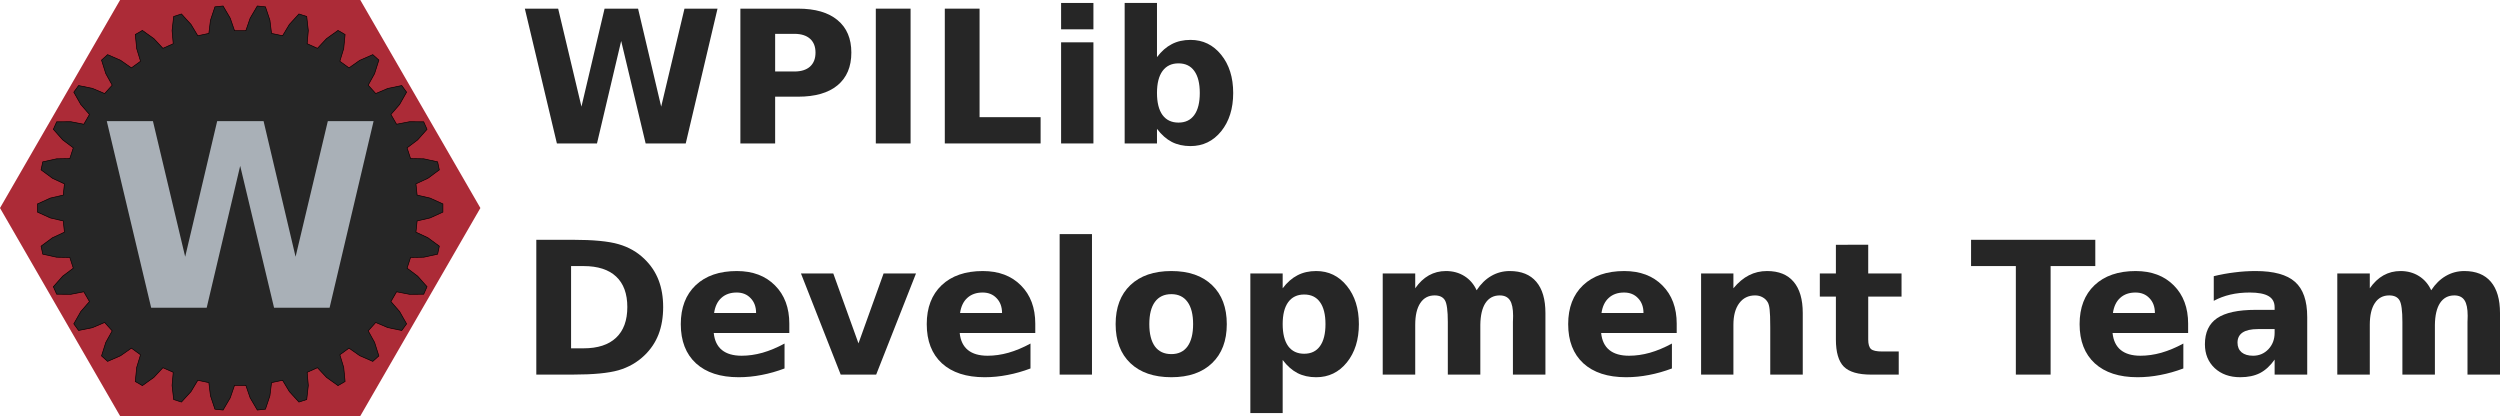
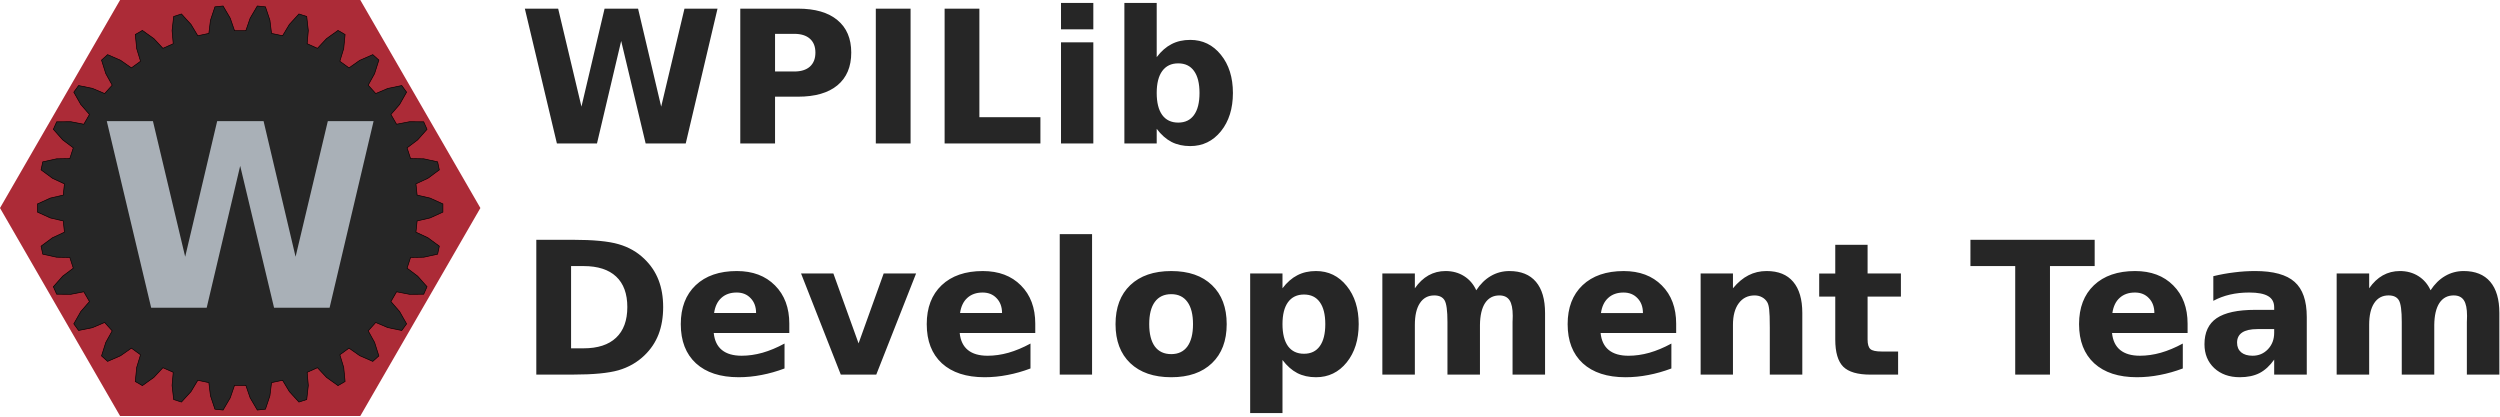
- <svg xmlns="http://www.w3.org/2000/svg" width="3893.586" height="647.928" viewBox="0 0 1030.177 171.431" version="1.1" id="svg8">
-   <g style="display:inline" id="layer1" transform="translate(-6.345729,-91.74732)">
-     <path id="path32" d="m 154.809,263.178 -98.976,-10e-6 -49.488,-85.715 49.488,-85.715 98.976,4e-6 49.488,85.715 z" style="fill:#ac2b37;fill-opacity:1;stroke-width:0.278" />
+ <svg xmlns="http://www.w3.org/2000/svg" id="svg8" version="1.1" viewBox="0 0 1030.177 171.431" height="647.928" width="3893.586">
+   <g transform="translate(-6.345729,-91.74732)" id="layer1" style="display:inline">
+     <path d="m 154.809,263.178 -98.976,-10e-6 -49.488,-85.715 49.488,-85.715 98.976,4e-6 49.488,85.715 z" id="path32" style="fill:#ac2b37;fill-opacity:1;stroke-width:0.278" />
  </g>
-   <g transform="translate(-6.345729,-6.413923)" style="display:inline" id="layer2">
-     <g transform="translate(105.3209,92.12939)" id="g848">
-       <path d="m 72.908,-5.325 5.308,1.226 5.312,2.412 v 3.375 l -5.312,2.412 -5.308,1.226 -0.486,4.626 4.938,2.302 4.694,3.464 -0.702,3.301 -5.697,1.255 -5.447,0.095 -1.437,4.423 4.351,3.279 3.872,4.364 -1.373,3.083 -5.834,0.043 -5.348,-1.04 -2.325,4.028 3.574,4.112 2.88,5.074 -1.984,2.73 -5.715,-1.171 -5.015,-2.129 -3.112,3.456 2.641,4.765 1.762,5.561 -2.508,2.258 -5.347,-2.334 -4.463,-3.125 -3.763,2.734 1.593,5.21 0.567,5.806 -2.922,1.687 -4.745,-3.394 -3.716,-3.985 -4.249,1.892 0.475,5.427 -0.652,5.797 -3.209,1.043 -3.935,-4.307 -2.806,-4.67 -4.549,0.967 -0.664,5.407 -1.843,5.535 -3.356,0.353 -2.954,-5.031 -1.774,-5.151 h -4.651 l -1.774,5.151 -2.954,5.031 -3.356,-0.353 -1.843,-5.535 -0.664,-5.407 -4.549,-0.967 -2.806,4.67 -3.935,4.307 -3.209,-1.043 -0.652,-5.797 0.475,-5.427 -4.249,-1.892 -3.716,3.985 -4.745,3.394 -2.922,-1.687 0.567,-5.806 1.593,-5.21 -3.763,-2.734 -4.463,3.125 -5.347,2.334 -2.508,-2.258 1.762,-5.561 2.641,-4.765 -3.112,-3.456 -5.015,2.129 -5.715,1.171 -1.984,-2.73 2.88,-5.074 3.574,-4.112 -2.325,-4.028 -5.348,1.04 -5.834,-0.043 -1.373,-3.083 3.872,-4.364 4.351,-3.279 -1.437,-4.423 -5.447,-0.095 -5.697,-1.255 -0.702,-3.301 4.694,-3.464 4.938,-2.302 -0.486,-4.626 -5.308,-1.226 -5.312,-2.412 v -3.375 l 5.312,-2.412 5.308,-1.226 0.486,-4.626 -4.938,-2.302 -4.694,-3.464 0.702,-3.301 5.697,-1.255 5.447,-0.095 1.437,-4.423 -4.351,-3.279 -3.872,-4.364 1.373,-3.083 5.834,-0.043 5.348,1.04 2.325,-4.028 -3.574,-4.112 -2.88,-5.074 1.984,-2.73 5.715,1.171 5.015,2.129 3.112,-3.456 -2.641,-4.765 -1.762,-5.561 2.508,-2.258 5.347,2.334 4.463,3.125 3.763,-2.734 -1.593,-5.21 -0.567,-5.806 2.922,-1.687 4.745,3.394 3.716,3.985 4.249,-1.892 -0.475,-5.427 0.652,-5.797 3.209,-1.043 3.935,4.307 2.806,4.67 4.549,-0.967 0.664,-5.407 1.843,-5.535 3.356,-0.353 2.954,5.031 1.774,5.151 h 4.651 l 1.774,-5.151 2.954,-5.031 3.356,0.353 1.843,5.535 0.664,5.407 4.549,0.967 2.806,-4.67 3.935,-4.307 3.209,1.043 0.652,5.797 -0.475,5.427 4.249,1.892 3.716,-3.985 4.745,-3.394 2.922,1.687 -0.567,5.806 -1.593,5.21 3.763,2.734 4.463,-3.125 5.347,-2.334 2.508,2.258 -1.762,5.561 -2.641,4.765 3.112,3.456 5.015,-2.129 5.715,-1.171 1.984,2.73 -2.88,5.074 -3.574,4.112 2.325,4.028 5.348,-1.04 5.834,0.043 1.373,3.083 -3.872,4.364 -4.351,3.279 1.437,4.423 5.447,0.095 5.697,1.255 0.702,3.301 -4.694,3.464 -4.938,2.302 z" style="fill:#262626;fill-opacity:1;stroke:#000000;stroke-width:0.265" id="path844" />
+   <g id="layer2" style="display:inline" transform="translate(-6.345729,-6.413923)">
+     <g id="g848" transform="translate(105.3209,92.12939)">
+       <path id="path844" style="fill:#262626;fill-opacity:1;stroke:#000000;stroke-width:0.265" d="m 72.908,-5.325 5.308,1.226 5.312,2.412 v 3.375 l -5.312,2.412 -5.308,1.226 -0.486,4.626 4.938,2.302 4.694,3.464 -0.702,3.301 -5.697,1.255 -5.447,0.095 -1.437,4.423 4.351,3.279 3.872,4.364 -1.373,3.083 -5.834,0.043 -5.348,-1.04 -2.325,4.028 3.574,4.112 2.88,5.074 -1.984,2.73 -5.715,-1.171 -5.015,-2.129 -3.112,3.456 2.641,4.765 1.762,5.561 -2.508,2.258 -5.347,-2.334 -4.463,-3.125 -3.763,2.734 1.593,5.21 0.567,5.806 -2.922,1.687 -4.745,-3.394 -3.716,-3.985 -4.249,1.892 0.475,5.427 -0.652,5.797 -3.209,1.043 -3.935,-4.307 -2.806,-4.67 -4.549,0.967 -0.664,5.407 -1.843,5.535 -3.356,0.353 -2.954,-5.031 -1.774,-5.151 h -4.651 l -1.774,5.151 -2.954,5.031 -3.356,-0.353 -1.843,-5.535 -0.664,-5.407 -4.549,-0.967 -2.806,4.67 -3.935,4.307 -3.209,-1.043 -0.652,-5.797 0.475,-5.427 -4.249,-1.892 -3.716,3.985 -4.745,3.394 -2.922,-1.687 0.567,-5.806 1.593,-5.21 -3.763,-2.734 -4.463,3.125 -5.347,2.334 -2.508,-2.258 1.762,-5.561 2.641,-4.765 -3.112,-3.456 -5.015,2.129 -5.715,1.171 -1.984,-2.73 2.88,-5.074 3.574,-4.112 -2.325,-4.028 -5.348,1.04 -5.834,-0.043 -1.373,-3.083 3.872,-4.364 4.351,-3.279 -1.437,-4.423 -5.447,-0.095 -5.697,-1.255 -0.702,-3.301 4.694,-3.464 4.938,-2.302 -0.486,-4.626 -5.308,-1.226 -5.312,-2.412 v -3.375 l 5.312,-2.412 5.308,-1.226 0.486,-4.626 -4.938,-2.302 -4.694,-3.464 0.702,-3.301 5.697,-1.255 5.447,-0.095 1.437,-4.423 -4.351,-3.279 -3.872,-4.364 1.373,-3.083 5.834,-0.043 5.348,1.04 2.325,-4.028 -3.574,-4.112 -2.88,-5.074 1.984,-2.73 5.715,1.171 5.015,2.129 3.112,-3.456 -2.641,-4.765 -1.762,-5.561 2.508,-2.258 5.347,2.334 4.463,3.125 3.763,-2.734 -1.593,-5.21 -0.567,-5.806 2.922,-1.687 4.745,3.394 3.716,3.985 4.249,-1.892 -0.475,-5.427 0.652,-5.797 3.209,-1.043 3.935,4.307 2.806,4.67 4.549,-0.967 0.664,-5.407 1.843,-5.535 3.356,-0.353 2.954,5.031 1.774,5.151 h 4.651 l 1.774,-5.151 2.954,-5.031 3.356,0.353 1.843,5.535 0.664,5.407 4.549,0.967 2.806,-4.67 3.935,-4.307 3.209,1.043 0.652,5.797 -0.475,5.427 4.249,1.892 3.716,-3.985 4.745,-3.394 2.922,1.687 -0.567,5.806 -1.593,5.21 3.763,2.734 4.463,-3.125 5.347,-2.334 2.508,2.258 -1.762,5.561 -2.641,4.765 3.112,3.456 5.015,-2.129 5.715,-1.171 1.984,2.73 -2.88,5.074 -3.574,4.112 2.325,4.028 5.348,-1.04 5.834,0.043 1.373,3.083 -3.872,4.364 -4.351,3.279 1.437,4.423 5.447,0.095 5.697,1.255 0.702,3.301 -4.694,3.464 -4.938,2.302 z" />
    </g>
  </g>
-   <g style="display:inline" transform="translate(-4.3060808e-4,13.26021)" id="layer3">
-     <g id="g7" style="display:inline" transform="translate(-6.345296,-32.93438)">
-       <path id="path4489" style="font-weight:bold;fill:#a9b0b7;fill-opacity:1;stroke-width:1.099px" d="M 50.35,69.576 H 69.361 L 82.653,125.475 95.841,69.576 h 19.114 l 13.189,55.898 13.292,-55.898 h 18.856 l -18.135,76.918 h -22.875 L 105.321,88.02 91.514,146.494 H 68.639 Z" />
+   <g id="layer3" transform="translate(-4.3060808e-4,13.26021)" style="display:inline">
+     <g transform="translate(-6.345296,-32.93438)" style="display:inline" id="g7">
+       <path d="M 50.35,69.576 H 69.361 L 82.653,125.475 95.841,69.576 h 19.114 l 13.189,55.898 13.292,-55.898 h 18.856 l -18.135,76.918 h -22.875 L 105.321,88.02 91.514,146.494 H 68.639 Z" style="font-weight:bold;fill:#a9b0b7;fill-opacity:1;stroke-width:1.099px" id="path4489" />
    </g>
-     <g transform="matrix(2.855964,0,0,2.855964,-420.3037,58.1919)" id="text3692" style="font-style:normal;font-variant:normal;font-weight:normal;font-stretch:normal;font-size:25.4px;line-height:125%;font-family:sans-serif;-inkscape-font-specification:sans-serif;letter-spacing:0px;word-spacing:0px;fill:#000000;fill-opacity:1;stroke:none;stroke-width:0.265px;stroke-linecap:butt;stroke-linejoin:miter;stroke-opacity:1" aria-label="WPILib Software Development">
-       <g id="text45" style="font-style:normal;font-variant:normal;font-weight:normal;font-stretch:normal;font-size:8.894px;line-height:125%;font-family:sans-serif;-inkscape-font-specification:sans-serif;letter-spacing:0px;word-spacing:0px;fill:#000000;fill-opacity:1;stroke:none;stroke-width:0.093px;stroke-linecap:butt;stroke-linejoin:miter;stroke-opacity:1" />
-       <g id="text49" style="font-style:normal;font-variant:normal;font-weight:normal;font-stretch:normal;font-size:8.894px;line-height:125%;font-family:sans-serif;-inkscape-font-specification:sans-serif;letter-spacing:0px;word-spacing:0px;fill:#262626;fill-opacity:1;stroke:none;stroke-width:0.093px;stroke-linecap:butt;stroke-linejoin:miter;stroke-opacity:1" aria-label="WPILib Development Team">
-         <path id="path25" style="font-style:normal;font-variant:normal;font-weight:bold;font-stretch:normal;font-size:26.681px;line-height:125%;font-family:'DejaVu Sans';-inkscape-font-specification:'DejaVu Sans Bold';fill:#262626;fill-opacity:1;stroke-width:0.093px" d="m 222.894,-23.771 h 4.807 l 3.361,14.135 3.335,-14.135 h 4.833 l 3.335,14.135 3.361,-14.135 h 4.768 l -4.586,19.451 h -5.784 l -3.531,-14.787 -3.491,14.787 h -5.784 z" />
-         <path id="path27" style="font-style:normal;font-variant:normal;font-weight:bold;font-stretch:normal;font-size:26.681px;line-height:125%;font-family:'DejaVu Sans';-inkscape-font-specification:'DejaVu Sans Bold';fill:#262626;fill-opacity:1;stroke-width:0.093px" d="m 253.992,-23.771 h 8.325 q 3.713,0 5.693,1.655 1.993,1.642 1.993,4.69 0,3.062 -1.993,4.716 -1.98,1.642 -5.693,1.642 h -3.309 v 6.748 h -5.016 z m 5.016,3.635 v 5.433 h 2.775 q 1.459,0 2.254,-0.704 0.795,-0.717 0.795,-2.019 0,-1.303 -0.795,-2.006 -0.795,-0.704 -2.254,-0.704 z" />
-         <path id="path29" style="font-style:normal;font-variant:normal;font-weight:bold;font-stretch:normal;font-size:26.681px;line-height:125%;font-family:'DejaVu Sans';-inkscape-font-specification:'DejaVu Sans Bold';fill:#262626;fill-opacity:1;stroke-width:0.093px" d="m 273.533,-23.771 h 5.016 v 19.451 h -5.016 z" />
-         <path id="path31" style="font-style:normal;font-variant:normal;font-weight:bold;font-stretch:normal;font-size:26.681px;line-height:125%;font-family:'DejaVu Sans';-inkscape-font-specification:'DejaVu Sans Bold';fill:#262626;fill-opacity:1;stroke-width:0.093px" d="m 283.487,-23.771 h 5.016 v 15.659 h 8.807 v 3.791 h -13.823 z" />
-         <path id="path33" style="font-style:normal;font-variant:normal;font-weight:bold;font-stretch:normal;font-size:26.681px;line-height:125%;font-family:'DejaVu Sans';-inkscape-font-specification:'DejaVu Sans Bold';fill:#262626;fill-opacity:1;stroke-width:0.093px" d="m 300.267,-18.912 h 4.664 v 14.591 h -4.664 z m 0,-5.68 h 4.664 v 3.804 h -4.664 z" />
-         <path id="path35" style="font-style:normal;font-variant:normal;font-weight:bold;font-stretch:normal;font-size:26.681px;line-height:125%;font-family:'DejaVu Sans';-inkscape-font-specification:'DejaVu Sans Bold';fill:#262626;fill-opacity:1;stroke-width:0.093px" d="m 317.203,-7.33 q 1.498,0 2.28,-1.094 0.795,-1.094 0.795,-3.179 0,-2.084 -0.795,-3.179 -0.782,-1.094 -2.28,-1.094 -1.498,0 -2.306,1.107 -0.795,1.094 -0.795,3.166 0,2.071 0.795,3.179 0.808,1.094 2.306,1.094 z m -3.101,-9.445 q 0.964,-1.277 2.137,-1.876 1.173,-0.612 2.697,-0.612 2.697,0 4.429,2.15 1.733,2.137 1.733,5.511 0,3.374 -1.733,5.524 -1.733,2.137 -4.429,2.137 -1.524,0 -2.697,-0.599 -1.173,-0.612 -2.137,-1.889 v 2.111 h -4.664 V -24.592 h 4.664 z" />
-         <path id="path37" style="font-style:normal;font-variant:normal;font-weight:bold;font-stretch:normal;font-size:26.681px;line-height:125%;font-family:'DejaVu Sans';-inkscape-font-specification:'DejaVu Sans Bold';fill:#262626;fill-opacity:1;stroke-width:0.093px" d="m 229.564,13.371 v 11.868 h 1.798 q 3.075,0 4.69,-1.524 1.628,-1.524 1.628,-4.429 0,-2.892 -1.615,-4.403 -1.615,-1.511 -4.703,-1.511 z m -5.016,-3.791 h 5.289 q 4.429,0 6.592,0.638 2.176,0.625 3.726,2.137 1.368,1.316 2.032,3.035 0.664,1.72 0.664,3.895 0,2.202 -0.664,3.934 -0.664,1.72 -2.032,3.035 -1.563,1.511 -3.752,2.15 -2.189,0.625 -6.566,0.625 h -5.289 z" />
-         <path id="path39" style="font-style:normal;font-variant:normal;font-weight:bold;font-stretch:normal;font-size:26.681px;line-height:125%;font-family:'DejaVu Sans';-inkscape-font-specification:'DejaVu Sans Bold';fill:#262626;fill-opacity:1;stroke-width:0.093px" d="m 261.053,21.696 v 1.329 h -10.904 q 0.169,1.642 1.186,2.462 1.016,0.821 2.84,0.821 1.472,0 3.009,-0.43 1.55,-0.443 3.179,-1.329 v 3.596 q -1.655,0.625 -3.309,0.938 -1.655,0.326 -3.309,0.326 -3.96,0 -6.162,-2.006 -2.189,-2.019 -2.189,-5.654 0,-3.57 2.15,-5.615 2.163,-2.045 5.941,-2.045 3.439,0 5.498,2.071 2.071,2.071 2.071,5.537 z m -4.794,-1.55 q 0,-1.329 -0.782,-2.137 -0.769,-0.821 -2.019,-0.821 -1.355,0 -2.202,0.769 -0.847,0.756 -1.055,2.189 z" />
-         <path id="path41" style="font-style:normal;font-variant:normal;font-weight:bold;font-stretch:normal;font-size:26.681px;line-height:125%;font-family:'DejaVu Sans';-inkscape-font-specification:'DejaVu Sans Bold';fill:#262626;fill-opacity:1;stroke-width:0.093px" d="m 262.733,14.439 h 4.664 l 3.635,10.084 3.622,-10.084 h 4.677 l -5.745,14.591 h -5.12 z" />
-         <path id="path43" style="font-style:normal;font-variant:normal;font-weight:bold;font-stretch:normal;font-size:26.681px;line-height:125%;font-family:'DejaVu Sans';-inkscape-font-specification:'DejaVu Sans Bold';fill:#262626;fill-opacity:1;stroke-width:0.093px" d="m 296.541,21.696 v 1.329 h -10.904 q 0.169,1.642 1.186,2.462 1.016,0.821 2.84,0.821 1.472,0 3.009,-0.43 1.55,-0.443 3.179,-1.329 v 3.596 q -1.655,0.625 -3.309,0.938 -1.655,0.326 -3.309,0.326 -3.96,0 -6.162,-2.006 -2.189,-2.019 -2.189,-5.654 0,-3.57 2.15,-5.615 2.163,-2.045 5.941,-2.045 3.439,0 5.498,2.071 2.071,2.071 2.071,5.537 z m -4.794,-1.55 q 0,-1.329 -0.782,-2.137 -0.769,-0.821 -2.019,-0.821 -1.355,0 -2.202,0.769 -0.847,0.756 -1.055,2.189 z" />
-         <path id="path45" style="font-style:normal;font-variant:normal;font-weight:bold;font-stretch:normal;font-size:26.681px;line-height:125%;font-family:'DejaVu Sans';-inkscape-font-specification:'DejaVu Sans Bold';fill:#262626;fill-opacity:1;stroke-width:0.093px" d="m 300.058,8.759 h 4.664 V 29.031 h -4.664 z" />
-         <path id="path47" style="font-style:normal;font-variant:normal;font-weight:bold;font-stretch:normal;font-size:26.681px;line-height:125%;font-family:'DejaVu Sans';-inkscape-font-specification:'DejaVu Sans Bold';fill:#262626;fill-opacity:1;stroke-width:0.093px" d="m 316.174,17.423 q -1.55,0 -2.371,1.12 -0.808,1.107 -0.808,3.205 0,2.097 0.808,3.218 0.821,1.107 2.371,1.107 1.524,0 2.332,-1.107 0.808,-1.12 0.808,-3.218 0,-2.097 -0.808,-3.205 -0.808,-1.12 -2.332,-1.12 z m 0,-3.335 q 3.765,0 5.876,2.032 2.124,2.032 2.124,5.628 0,3.596 -2.124,5.628 -2.111,2.032 -5.876,2.032 -3.778,0 -5.915,-2.032 -2.124,-2.032 -2.124,-5.628 0,-3.596 2.124,-5.628 2.137,-2.032 5.915,-2.032 z" />
-         <path id="path49" style="font-style:normal;font-variant:normal;font-weight:bold;font-stretch:normal;font-size:26.681px;line-height:125%;font-family:'DejaVu Sans';-inkscape-font-specification:'DejaVu Sans Bold';fill:#262626;fill-opacity:1;stroke-width:0.093px" d="m 332.237,26.92 v 7.66 h -4.664 V 14.439 h 4.664 v 2.137 q 0.964,-1.277 2.137,-1.876 1.173,-0.612 2.697,-0.612 2.697,0 4.429,2.15 1.733,2.137 1.733,5.511 0,3.374 -1.733,5.524 -1.733,2.137 -4.429,2.137 -1.524,0 -2.697,-0.599 -1.173,-0.612 -2.137,-1.889 z m 3.101,-9.445 q -1.498,0 -2.306,1.107 -0.795,1.094 -0.795,3.166 0,2.071 0.795,3.179 0.808,1.094 2.306,1.094 1.498,0 2.28,-1.094 0.795,-1.094 0.795,-3.179 0,-2.084 -0.795,-3.179 -0.782,-1.094 -2.28,-1.094 z" />
-         <path id="path51" style="font-style:normal;font-variant:normal;font-weight:bold;font-stretch:normal;font-size:26.681px;line-height:125%;font-family:'DejaVu Sans';-inkscape-font-specification:'DejaVu Sans Bold';fill:#262626;fill-opacity:1;stroke-width:0.093px" d="m 360.221,16.863 q 0.886,-1.355 2.097,-2.058 1.225,-0.717 2.684,-0.717 2.514,0 3.83,1.55 1.316,1.55 1.316,4.508 v 8.885 h -4.69 v -7.608 q 0.013,-0.169 0.013,-0.352 0.013,-0.182 0.013,-0.521 0,-1.55 -0.456,-2.241 -0.456,-0.704 -1.472,-0.704 -1.329,0 -2.058,1.094 -0.717,1.094 -0.743,3.166 v 7.165 h -4.69 v -7.608 q 0,-2.423 -0.417,-3.114 -0.417,-0.704 -1.485,-0.704 -1.342,0 -2.071,1.107 -0.73,1.094 -0.73,3.14 v 7.178 h -4.69 V 14.439 h 4.69 v 2.137 q 0.86,-1.238 1.967,-1.863 1.12,-0.625 2.462,-0.625 1.511,0 2.671,0.73 1.159,0.73 1.759,2.045 z" />
-         <path id="path53" style="font-style:normal;font-variant:normal;font-weight:bold;font-stretch:normal;font-size:26.681px;line-height:125%;font-family:'DejaVu Sans';-inkscape-font-specification:'DejaVu Sans Bold';fill:#262626;fill-opacity:1;stroke-width:0.093px" d="m 389.09,21.696 v 1.329 h -10.904 q 0.169,1.642 1.186,2.462 1.016,0.821 2.84,0.821 1.472,0 3.009,-0.43 1.55,-0.443 3.179,-1.329 v 3.596 q -1.655,0.625 -3.309,0.938 -1.655,0.326 -3.309,0.326 -3.96,0 -6.162,-2.006 -2.189,-2.019 -2.189,-5.654 0,-3.57 2.15,-5.615 2.163,-2.045 5.941,-2.045 3.439,0 5.498,2.071 2.071,2.071 2.071,5.537 z m -4.794,-1.55 q 0,-1.329 -0.782,-2.137 -0.769,-0.821 -2.019,-0.821 -1.355,0 -2.202,0.769 -0.847,0.756 -1.055,2.189 z" />
-         <path id="path55" style="font-style:normal;font-variant:normal;font-weight:bold;font-stretch:normal;font-size:26.681px;line-height:125%;font-family:'DejaVu Sans';-inkscape-font-specification:'DejaVu Sans Bold';fill:#262626;fill-opacity:1;stroke-width:0.093px" d="m 407.277,20.146 v 8.885 h -4.69 v -1.446 -5.354 q 0,-1.889 -0.091,-2.606 -0.078,-0.717 -0.287,-1.055 -0.274,-0.456 -0.743,-0.704 -0.469,-0.261 -1.068,-0.261 -1.459,0 -2.293,1.133 -0.834,1.12 -0.834,3.114 v 7.178 h -4.664 V 14.439 h 4.664 v 2.137 q 1.055,-1.277 2.241,-1.876 1.186,-0.612 2.619,-0.612 2.527,0 3.83,1.55 1.316,1.55 1.316,4.508 z" />
-         <path id="path57" style="font-style:normal;font-variant:normal;font-weight:bold;font-stretch:normal;font-size:26.681px;line-height:125%;font-family:'DejaVu Sans';-inkscape-font-specification:'DejaVu Sans Bold';fill:#262626;fill-opacity:1;stroke-width:0.093px" d="m 416.722,10.297 v 4.143 h 4.807 v 3.335 h -4.807 v 6.188 q 0,1.016 0.404,1.381 0.404,0.352 1.602,0.352 h 2.397 v 3.335 h -4 q -2.762,0 -3.921,-1.146 -1.146,-1.159 -1.146,-3.921 v -6.188 h -2.319 v -3.335 h 2.319 v -4.143 z" />
-         <path id="path59" style="font-style:normal;font-variant:normal;font-weight:bold;font-stretch:normal;font-size:26.681px;line-height:125%;font-family:'DejaVu Sans';-inkscape-font-specification:'DejaVu Sans Bold';fill:#262626;fill-opacity:1;stroke-width:0.093px" d="m 431.561,9.58 h 17.926 v 3.791 h -6.449 v 15.659 h -5.016 V 13.371 h -6.462 z" />
-         <path id="path61" style="font-style:normal;font-variant:normal;font-weight:bold;font-stretch:normal;font-size:26.681px;line-height:125%;font-family:'DejaVu Sans';-inkscape-font-specification:'DejaVu Sans Bold';fill:#262626;fill-opacity:1;stroke-width:0.093px" d="m 462.88,21.696 v 1.329 h -10.904 q 0.169,1.642 1.186,2.462 1.016,0.821 2.84,0.821 1.472,0 3.009,-0.43 1.55,-0.443 3.179,-1.329 v 3.596 q -1.655,0.625 -3.309,0.938 -1.655,0.326 -3.309,0.326 -3.96,0 -6.162,-2.006 -2.189,-2.019 -2.189,-5.654 0,-3.57 2.15,-5.615 2.163,-2.045 5.941,-2.045 3.439,0 5.498,2.071 2.071,2.071 2.071,5.537 z m -4.794,-1.55 q 0,-1.329 -0.782,-2.137 -0.769,-0.821 -2.019,-0.821 -1.355,0 -2.202,0.769 -0.847,0.756 -1.055,2.189 z" />
-         <path id="path63" style="font-style:normal;font-variant:normal;font-weight:bold;font-stretch:normal;font-size:26.681px;line-height:125%;font-family:'DejaVu Sans';-inkscape-font-specification:'DejaVu Sans Bold';fill:#262626;fill-opacity:1;stroke-width:0.093px" d="m 472.937,22.465 q -1.459,0 -2.202,0.495 -0.73,0.495 -0.73,1.459 0,0.886 0.586,1.394 0.599,0.495 1.655,0.495 1.316,0 2.215,-0.938 0.899,-0.951 0.899,-2.371 v -0.534 z m 7.126,-1.759 v 8.325 h -4.703 V 26.868 q -0.938,1.329 -2.111,1.941 -1.173,0.599 -2.853,0.599 -2.267,0 -3.687,-1.316 -1.407,-1.329 -1.407,-3.439 0,-2.566 1.759,-3.765 1.772,-1.199 5.55,-1.199 h 2.749 v -0.365 q 0,-1.107 -0.873,-1.615 -0.873,-0.521 -2.723,-0.521 -1.498,0 -2.788,0.3 -1.29,0.3 -2.397,0.899 V 14.83 q 1.498,-0.365 3.009,-0.547 1.511,-0.195 3.022,-0.195 3.947,0 5.693,1.563 1.759,1.55 1.759,5.055 z" />
-         <path id="path65" style="font-style:normal;font-variant:normal;font-weight:bold;font-stretch:normal;font-size:26.681px;line-height:125%;font-family:'DejaVu Sans';-inkscape-font-specification:'DejaVu Sans Bold';fill:#262626;fill-opacity:1;stroke-width:0.093px" d="m 497.951,16.863 q 0.886,-1.355 2.097,-2.058 1.225,-0.717 2.684,-0.717 2.514,0 3.83,1.55 1.316,1.55 1.316,4.508 v 8.885 h -4.69 v -7.608 q 0.013,-0.169 0.013,-0.352 0.013,-0.182 0.013,-0.521 0,-1.55 -0.456,-2.241 -0.456,-0.704 -1.472,-0.704 -1.329,0 -2.058,1.094 -0.717,1.094 -0.743,3.166 v 7.165 h -4.69 v -7.608 q 0,-2.423 -0.417,-3.114 -0.417,-0.704 -1.485,-0.704 -1.342,0 -2.071,1.107 -0.73,1.094 -0.73,3.14 v 7.178 h -4.69 V 14.439 h 4.69 v 2.137 q 0.86,-1.238 1.967,-1.863 1.12,-0.625 2.462,-0.625 1.511,0 2.671,0.73 1.159,0.73 1.759,2.045 z" />
+     <g aria-label="WPILib Software Development" style="font-style:normal;font-variant:normal;font-weight:normal;font-stretch:normal;font-size:25.4px;line-height:125%;font-family:sans-serif;-inkscape-font-specification:sans-serif;letter-spacing:0px;word-spacing:0px;fill:#000000;fill-opacity:1;stroke:none;stroke-width:0.265px;stroke-linecap:butt;stroke-linejoin:miter;stroke-opacity:1" id="text3692" transform="matrix(2.855964,0,0,2.855964,-420.3037,58.1919)">
+       <text xml:space="preserve" style="font-style:normal;font-variant:normal;font-weight:normal;font-stretch:normal;font-size:8.894px;line-height:125%;font-family:sans-serif;-inkscape-font-specification:sans-serif;letter-spacing:0px;word-spacing:0px;fill:#000000;fill-opacity:1;stroke:none;stroke-width:0.093px;stroke-linecap:butt;stroke-linejoin:miter;stroke-opacity:1" x="215.298" y="-23.878" id="text45">
+         <tspan id="tspan43" x="215.298" y="-23.878" style="stroke-width:0.093px" />
+       </text>
+       <g id="text49" style="font-size:8.894px;line-height:125%;fill:#262626;stroke-width:0.093px" aria-label="WPILib&#10;Development Team">
+         <path style="font-weight:bold;font-size:26.681px;line-height:125%;font-family:'DejaVu Sans';-inkscape-font-specification:'DejaVu Sans Bold'" d="m 222.894,-23.771 h 4.807 l 3.361,14.135 3.335,-14.135 h 4.833 l 3.335,14.135 3.361,-14.135 h 4.768 l -4.586,19.451 h -5.784 l -3.531,-14.787 -3.491,14.787 h -5.784 z m 31.084,0 h 8.325 q 3.713,0 5.693,1.655 1.993,1.642 1.993,4.69 0,3.062 -1.993,4.716 -1.98,1.642 -5.693,1.642 h -3.309 v 6.748 h -5.016 z m 5.016,3.635 v 5.433 h 2.775 q 1.459,0 2.254,-0.704 0.795,-0.717 0.795,-2.019 0,-1.303 -0.795,-2.006 -0.795,-0.704 -2.254,-0.704 z m 14.539,-3.635 h 5.016 v 19.451 h -5.016 z m 9.927,0 h 5.016 v 15.659 h 8.807 v 3.791 h -13.823 z m 16.793,4.859 h 4.664 v 14.591 h -4.664 z m 0,-5.68 h 4.664 v 3.804 h -4.664 z m 16.91,17.262 q 1.498,0 2.28,-1.094 0.795,-1.094 0.795,-3.179 0,-2.084 -0.795,-3.179 -0.782,-1.094 -2.28,-1.094 -1.498,0 -2.306,1.107 -0.795,1.094 -0.795,3.166 0,2.071 0.795,3.179 0.808,1.094 2.306,1.094 z m -3.101,-9.445 q 0.964,-1.277 2.137,-1.876 1.173,-0.612 2.697,-0.612 2.697,0 4.429,2.15 1.733,2.137 1.733,5.511 0,3.374 -1.733,5.524 -1.733,2.137 -4.429,2.137 -1.524,0 -2.697,-0.599 -1.173,-0.612 -2.137,-1.889 v 2.111 h -4.664 V -24.592 h 4.664 z" id="path1" />
+         <path style="font-weight:bold;font-size:26.681px;line-height:125%;font-family:'DejaVu Sans';-inkscape-font-specification:'DejaVu Sans Bold'" d="m 229.564,13.371 v 11.868 h 1.798 q 3.075,0 4.69,-1.524 1.628,-1.524 1.628,-4.429 0,-2.892 -1.615,-4.403 -1.615,-1.511 -4.703,-1.511 z m -5.016,-3.791 h 5.289 q 4.429,0 6.592,0.638 2.176,0.625 3.726,2.137 1.368,1.316 2.032,3.035 0.664,1.72 0.664,3.895 0,2.202 -0.664,3.934 -0.664,1.72 -2.032,3.035 -1.563,1.511 -3.752,2.15 -2.189,0.625 -6.566,0.625 h -5.289 z m 36.504,12.116 v 1.329 h -10.904 q 0.169,1.642 1.186,2.462 1.016,0.821 2.84,0.821 1.472,0 3.009,-0.43 1.55,-0.443 3.179,-1.329 v 3.596 q -1.655,0.625 -3.309,0.938 -1.655,0.326 -3.309,0.326 -3.96,0 -6.162,-2.006 -2.189,-2.019 -2.189,-5.654 0,-3.57 2.15,-5.615 2.163,-2.045 5.941,-2.045 3.439,0 5.498,2.071 2.071,2.071 2.071,5.537 z m -4.794,-1.55 q 0,-1.329 -0.782,-2.137 -0.769,-0.821 -2.019,-0.821 -1.355,0 -2.202,0.769 -0.847,0.756 -1.055,2.189 z m 6.488,-5.706 h 4.664 l 3.635,10.084 3.622,-10.084 h 4.677 l -5.745,14.591 h -5.12 z m 33.794,7.257 v 1.329 h -10.904 q 0.169,1.642 1.186,2.462 1.016,0.821 2.84,0.821 1.472,0 3.009,-0.43 1.55,-0.443 3.179,-1.329 v 3.596 q -1.655,0.625 -3.309,0.938 -1.655,0.326 -3.309,0.326 -3.96,0 -6.162,-2.006 -2.189,-2.019 -2.189,-5.654 0,-3.57 2.15,-5.615 2.163,-2.045 5.941,-2.045 3.439,0 5.498,2.071 2.071,2.071 2.071,5.537 z m -4.794,-1.55 q 0,-1.329 -0.782,-2.137 -0.769,-0.821 -2.019,-0.821 -1.355,0 -2.202,0.769 -0.847,0.756 -1.055,2.189 z m 8.325,-11.386 h 4.664 V 29.031 h -4.664 z m 16.089,8.664 q -1.55,0 -2.371,1.12 -0.808,1.107 -0.808,3.205 0,2.097 0.808,3.218 0.821,1.107 2.371,1.107 1.524,0 2.332,-1.107 0.808,-1.12 0.808,-3.218 0,-2.097 -0.808,-3.205 -0.808,-1.12 -2.332,-1.12 z m 0,-3.335 q 3.765,0 5.876,2.032 2.124,2.032 2.124,5.628 0,3.596 -2.124,5.628 -2.111,2.032 -5.876,2.032 -3.778,0 -5.915,-2.032 -2.124,-2.032 -2.124,-5.628 0,-3.596 2.124,-5.628 2.137,-2.032 5.915,-2.032 z m 16.05,12.832 v 7.66 h -4.664 V 14.439 h 4.664 v 2.137 q 0.964,-1.277 2.137,-1.876 1.173,-0.612 2.697,-0.612 2.697,0 4.429,2.15 1.733,2.137 1.733,5.511 0,3.374 -1.733,5.524 -1.733,2.137 -4.429,2.137 -1.524,0 -2.697,-0.599 -1.173,-0.612 -2.137,-1.889 z m 3.101,-9.445 q -1.498,0 -2.306,1.107 -0.795,1.094 -0.795,3.166 0,2.071 0.795,3.179 0.808,1.094 2.306,1.094 1.498,0 2.28,-1.094 0.795,-1.094 0.795,-3.179 0,-2.084 -0.795,-3.179 -0.782,-1.094 -2.28,-1.094 z m 24.857,-0.612 q 0.886,-1.355 2.097,-2.058 1.225,-0.717 2.684,-0.717 2.514,0 3.83,1.55 1.316,1.55 1.316,4.508 v 8.885 h -4.69 v -7.608 q 0.013,-0.169 0.013,-0.352 0.013,-0.182 0.013,-0.521 0,-1.55 -0.456,-2.241 -0.456,-0.704 -1.472,-0.704 -1.329,0 -2.058,1.094 -0.717,1.094 -0.743,3.166 v 7.165 h -4.69 v -7.608 q 0,-2.423 -0.417,-3.114 -0.417,-0.704 -1.485,-0.704 -1.342,0 -2.071,1.107 -0.73,1.094 -0.73,3.14 v 7.178 h -4.69 V 14.439 h 4.69 v 2.137 q 0.86,-1.238 1.967,-1.863 1.12,-0.625 2.462,-0.625 1.511,0 2.671,0.73 1.159,0.73 1.759,2.045 z m 28.844,4.833 v 1.329 h -10.904 q 0.169,1.642 1.186,2.462 1.016,0.821 2.84,0.821 1.472,0 3.009,-0.43 1.55,-0.443 3.179,-1.329 v 3.596 q -1.655,0.625 -3.309,0.938 -1.655,0.326 -3.309,0.326 -3.96,0 -6.162,-2.006 -2.189,-2.019 -2.189,-5.654 0,-3.57 2.15,-5.615 2.163,-2.045 5.941,-2.045 3.439,0 5.498,2.071 2.071,2.071 2.071,5.537 z m -4.794,-1.55 q 0,-1.329 -0.782,-2.137 -0.769,-0.821 -2.019,-0.821 -1.355,0 -2.202,0.769 -0.847,0.756 -1.055,2.189 z m 22.994,0 v 8.885 H 402.522 v -1.446 -5.354 q 0,-1.889 -0.091,-2.606 -0.078,-0.717 -0.287,-1.055 -0.274,-0.456 -0.743,-0.704 -0.469,-0.261 -1.068,-0.261 -1.459,0 -2.293,1.133 -0.834,1.12 -0.834,3.114 v 7.178 h -4.664 V 14.439 h 4.664 v 2.137 q 1.055,-1.277 2.241,-1.876 1.186,-0.612 2.619,-0.612 2.527,0 3.83,1.55 1.316,1.55 1.316,4.508 z m 9.419,-9.849 v 4.143 h 4.807 v 3.335 h -4.807 v 6.188 q 0,1.016 0.404,1.381 0.404,0.352 1.602,0.352 h 2.397 v 3.335 h -4 q -2.762,0 -3.921,-1.146 -1.146,-1.159 -1.146,-3.921 v -6.188 h -2.319 v -3.335 h 2.319 v -4.143 z m 14.839,-0.717 h 17.926 v 3.791 h -6.449 v 15.659 h -5.016 V 13.371 h -6.462 z M 462.802,21.696 v 1.329 h -10.904 q 0.169,1.642 1.186,2.462 1.016,0.821 2.84,0.821 1.472,0 3.009,-0.43 1.55,-0.443 3.179,-1.329 v 3.596 q -1.655,0.625 -3.309,0.938 -1.655,0.326 -3.309,0.326 -3.96,0 -6.162,-2.006 -2.189,-2.019 -2.189,-5.654 0,-3.57 2.15,-5.615 2.163,-2.045 5.941,-2.045 3.439,0 5.498,2.071 2.071,2.071 2.071,5.537 z m -4.794,-1.55 q 0,-1.329 -0.782,-2.137 -0.769,-0.821 -2.019,-0.821 -1.355,0 -2.202,0.769 -0.847,0.756 -1.055,2.189 z m 14.865,2.319 q -1.459,0 -2.202,0.495 -0.73,0.495 -0.73,1.459 0,0.886 0.586,1.394 0.599,0.495 1.655,0.495 1.316,0 2.215,-0.938 0.899,-0.951 0.899,-2.371 v -0.534 z m 7.126,-1.759 v 8.325 h -4.703 V 26.868 q -0.938,1.329 -2.111,1.941 -1.173,0.599 -2.853,0.599 -2.267,0 -3.687,-1.316 -1.407,-1.329 -1.407,-3.439 0,-2.566 1.759,-3.765 1.772,-1.199 5.55,-1.199 h 2.749 v -0.365 q 0,-1.107 -0.873,-1.615 -0.873,-0.521 -2.723,-0.521 -1.498,0 -2.788,0.3 -1.29,0.3 -2.397,0.899 V 14.83 q 1.498,-0.365 3.009,-0.547 1.511,-0.195 3.022,-0.195 3.947,0 5.693,1.563 1.759,1.55 1.759,5.055 z m 17.861,-3.843 q 0.886,-1.355 2.097,-2.058 1.225,-0.717 2.684,-0.717 2.514,0 3.83,1.55 1.316,1.55 1.316,4.508 v 8.885 h -4.69 v -7.608 q 0.013,-0.169 0.013,-0.352 0.013,-0.182 0.013,-0.521 0,-1.55 -0.456,-2.241 -0.456,-0.704 -1.472,-0.704 -1.329,0 -2.058,1.094 -0.717,1.094 -0.743,3.166 v 7.165 h -4.69 v -7.608 q 0,-2.423 -0.417,-3.114 -0.417,-0.704 -1.485,-0.704 -1.342,0 -2.071,1.107 -0.73,1.094 -0.73,3.14 v 7.178 h -4.69 V 14.439 h 4.69 v 2.137 q 0.86,-1.238 1.967,-1.863 1.12,-0.625 2.462,-0.625 1.511,0 2.671,0.73 1.159,0.73 1.759,2.045 z" id="path2" />
      </g>
    </g>
  </g>
</svg>
